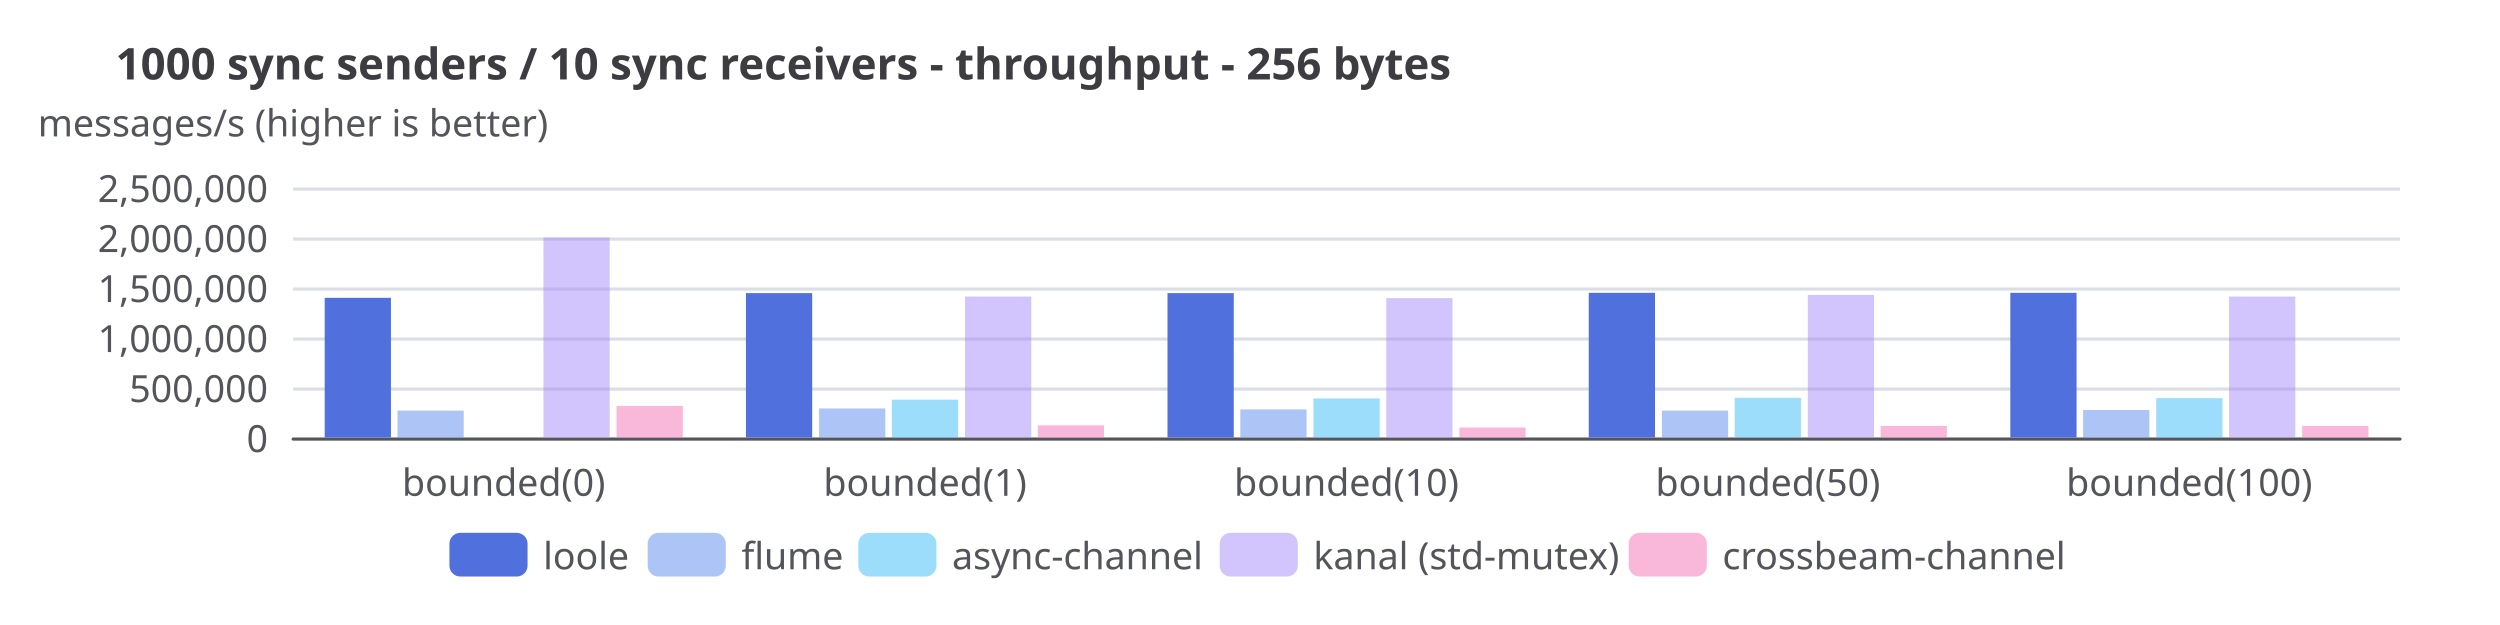
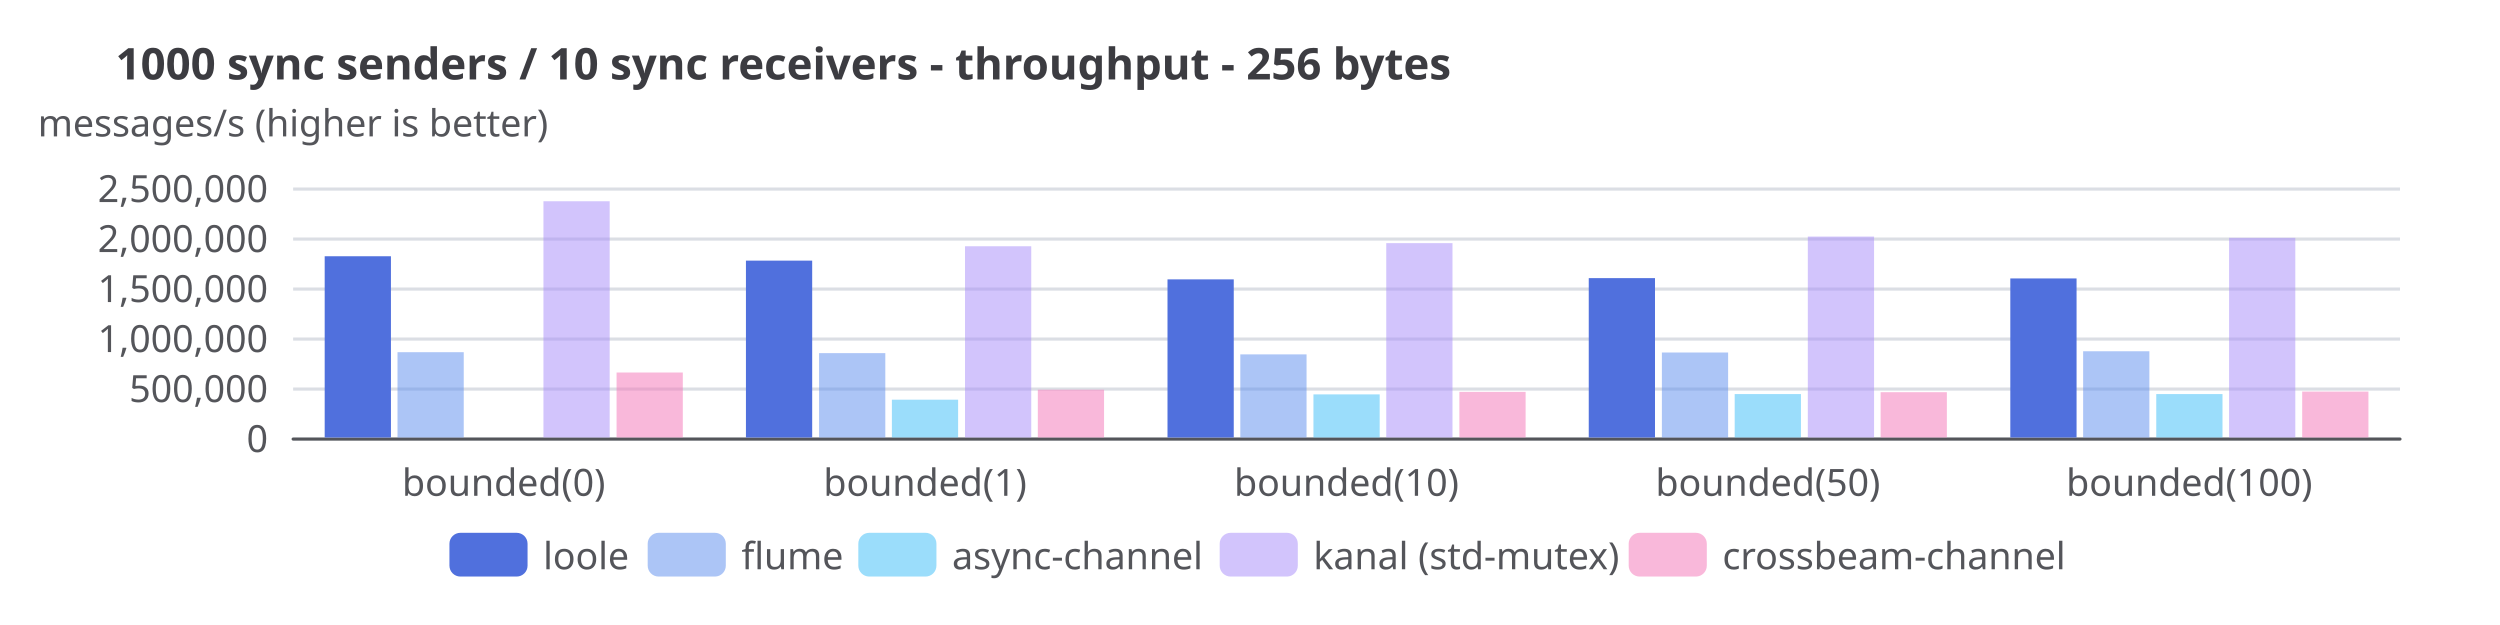
<svg xmlns="http://www.w3.org/2000/svg" width="800" height="200" version="1.1" baseProfile="full" viewBox="0 0 800 200">
  <rect width="800" height="200" x="0" y="0" fill="white" />
  <path d="M93.8 140.5L768 140.5" fill="none" pointer-events="visible" stroke="#dbdee4" class="zr5-cls-37" />
  <path d="M93.8 124.5L768 124.5" fill="none" pointer-events="visible" stroke="#dbdee4" class="zr5-cls-37" />
  <path d="M93.8 108.5L768 108.5" fill="none" pointer-events="visible" stroke="#dbdee4" class="zr5-cls-37" />
  <path d="M93.8 92.5L768 92.5" fill="none" pointer-events="visible" stroke="#dbdee4" class="zr5-cls-37" />
  <path d="M93.8 76.5L768 76.5" fill="none" pointer-events="visible" stroke="#dbdee4" class="zr5-cls-37" />
  <path d="M93.8 60.5L768 60.5" fill="none" pointer-events="visible" stroke="#dbdee4" class="zr5-cls-37" />
  <text dominant-baseline="central" text-anchor="middle" style="font-size:12px;font-family:sans-serif;" xml:space="preserve" y="-6" transform="translate(93.76 45)" fill="#54555a">messages/s (higher is better)</text>
  <path d="M93.8 140.5L768 140.5" fill="none" pointer-events="visible" stroke="#54555a" stroke-linecap="round" class="zr5-cls-37" />
  <text dominant-baseline="central" text-anchor="end" style="font-size:12px;font-family:sans-serif;" transform="translate(85.76 140)" fill="#54555a">0</text>
  <text dominant-baseline="central" text-anchor="end" style="font-size:12px;font-family:sans-serif;" transform="translate(85.76 124)" fill="#54555a">500,000</text>
  <text dominant-baseline="central" text-anchor="end" style="font-size:12px;font-family:sans-serif;" transform="translate(85.76 108)" fill="#54555a">1,000,000</text>
  <text dominant-baseline="central" text-anchor="end" style="font-size:12px;font-family:sans-serif;" transform="translate(85.76 92)" fill="#54555a">1,500,000</text>
  <text dominant-baseline="central" text-anchor="end" style="font-size:12px;font-family:sans-serif;" transform="translate(85.76 76)" fill="#54555a">2,000,000</text>
  <text dominant-baseline="central" text-anchor="end" style="font-size:12px;font-family:sans-serif;" transform="translate(85.76 60)" fill="#54555a">2,500,000</text>
  <text dominant-baseline="central" text-anchor="middle" style="font-size:12px;font-family:sans-serif;" y="6" transform="translate(161.184 148)" fill="#54555a">bounded(0)</text>
  <text dominant-baseline="central" text-anchor="middle" style="font-size:12px;font-family:sans-serif;" y="6" transform="translate(296.032 148)" fill="#54555a">bounded(1)</text>
  <text dominant-baseline="central" text-anchor="middle" style="font-size:12px;font-family:sans-serif;" y="6" transform="translate(430.88 148)" fill="#54555a">bounded(10)</text>
  <text dominant-baseline="central" text-anchor="middle" style="font-size:12px;font-family:sans-serif;" y="6" transform="translate(565.728 148)" fill="#54555a">bounded(50)</text>
  <text dominant-baseline="central" text-anchor="middle" style="font-size:12px;font-family:sans-serif;" y="6" transform="translate(700.576 148)" fill="#54555a">bounded(100)</text>
-   <path d="M103.9 140l21.2 0l0 -44.7l-21.2 0Z" fill="#5070dd" ecmeta_series_index="0" ecmeta_data_index="0" ecmeta_ssr_type="chart" class="zr5-cls-38" />
-   <path d="M238.7 140l21.2 0l0 -46.2l-21.2 0Z" fill="#5070dd" ecmeta_series_index="0" ecmeta_data_index="1" ecmeta_ssr_type="chart" class="zr5-cls-38" />
-   <path d="M373.6 140l21.2 0l0 -46.2l-21.2 0Z" fill="#5070dd" ecmeta_series_index="0" ecmeta_data_index="2" ecmeta_ssr_type="chart" class="zr5-cls-38" />
-   <path d="M508.4 140l21.2 0l0 -46.3l-21.2 0Z" fill="#5070dd" ecmeta_series_index="0" ecmeta_data_index="3" ecmeta_ssr_type="chart" class="zr5-cls-38" />
-   <path d="M643.3 140l21.2 0l0 -46.3l-21.2 0Z" fill="#5070dd" ecmeta_series_index="0" ecmeta_data_index="4" ecmeta_ssr_type="chart" class="zr5-cls-38" />
-   <path d="M127.2 140l21.2 0l0 -8.6l-21.2 0Z" fill="rgb(91,141,239)" fill-opacity="0.5" ecmeta_series_index="1" ecmeta_data_index="0" ecmeta_ssr_type="chart" class="zr5-cls-39" />
-   <path d="M262.1 140l21.2 0l0 -9.3l-21.2 0Z" fill="rgb(91,141,239)" fill-opacity="0.5" ecmeta_series_index="1" ecmeta_data_index="1" ecmeta_ssr_type="chart" class="zr5-cls-39" />
-   <path d="M396.9 140l21.2 0l0 -9l-21.2 0Z" fill="rgb(91,141,239)" fill-opacity="0.5" ecmeta_series_index="1" ecmeta_data_index="2" ecmeta_ssr_type="chart" class="zr5-cls-39" />
-   <path d="M531.8 140l21.2 0l0 -8.6l-21.2 0Z" fill="rgb(91,141,239)" fill-opacity="0.5" ecmeta_series_index="1" ecmeta_data_index="3" ecmeta_ssr_type="chart" class="zr5-cls-39" />
-   <path d="M666.6 140l21.2 0l0 -8.8l-21.2 0Z" fill="rgb(91,141,239)" fill-opacity="0.5" ecmeta_series_index="1" ecmeta_data_index="4" ecmeta_ssr_type="chart" class="zr5-cls-39" />
+   <path d="M103.9 140l21.2 0l0 -58l-21.2 0Z" fill="#5070dd" ecmeta_series_index="0" ecmeta_data_index="0" ecmeta_ssr_type="chart" class="zr5-cls-38" />
+   <path d="M238.7 140l21.2 0l0 -56.6l-21.2 0Z" fill="#5070dd" ecmeta_series_index="0" ecmeta_data_index="1" ecmeta_ssr_type="chart" class="zr5-cls-38" />
+   <path d="M373.6 140l21.2 0l0 -50.6l-21.2 0Z" fill="#5070dd" ecmeta_series_index="0" ecmeta_data_index="2" ecmeta_ssr_type="chart" class="zr5-cls-38" />
+   <path d="M508.4 140l21.2 0l0 -51l-21.2 0Z" fill="#5070dd" ecmeta_series_index="0" ecmeta_data_index="3" ecmeta_ssr_type="chart" class="zr5-cls-38" />
+   <path d="M643.3 140l21.2 0l0 -50.9l-21.2 0Z" fill="#5070dd" ecmeta_series_index="0" ecmeta_data_index="4" ecmeta_ssr_type="chart" class="zr5-cls-38" />
+   <path d="M127.2 140l21.2 0l0 -27.3l-21.2 0Z" fill="rgb(91,141,239)" fill-opacity="0.5" ecmeta_series_index="1" ecmeta_data_index="0" ecmeta_ssr_type="chart" class="zr5-cls-39" />
+   <path d="M262.1 140l21.2 0l0 -27l-21.2 0Z" fill="rgb(91,141,239)" fill-opacity="0.5" ecmeta_series_index="1" ecmeta_data_index="1" ecmeta_ssr_type="chart" class="zr5-cls-39" />
+   <path d="M396.9 140l21.2 0l0 -26.6l-21.2 0Z" fill="rgb(91,141,239)" fill-opacity="0.5" ecmeta_series_index="1" ecmeta_data_index="2" ecmeta_ssr_type="chart" class="zr5-cls-39" />
+   <path d="M531.8 140l21.2 0l0 -27.2l-21.2 0Z" fill="rgb(91,141,239)" fill-opacity="0.5" ecmeta_series_index="1" ecmeta_data_index="3" ecmeta_ssr_type="chart" class="zr5-cls-39" />
+   <path d="M666.6 140l21.2 0l0 -27.6l-21.2 0Z" fill="rgb(91,141,239)" fill-opacity="0.5" ecmeta_series_index="1" ecmeta_data_index="4" ecmeta_ssr_type="chart" class="zr5-cls-39" />
  <path d="M285.4 140l21.2 0l0 -12.1l-21.2 0Z" fill="rgb(56,189,248)" fill-opacity="0.5" ecmeta_series_index="2" ecmeta_data_index="1" ecmeta_ssr_type="chart" class="zr5-cls-40" />
-   <path d="M420.3 140l21.2 0l0 -12.5l-21.2 0Z" fill="rgb(56,189,248)" fill-opacity="0.5" ecmeta_series_index="2" ecmeta_data_index="2" ecmeta_ssr_type="chart" class="zr5-cls-40" />
-   <path d="M555.1 140l21.2 0l0 -12.7l-21.2 0Z" fill="rgb(56,189,248)" fill-opacity="0.5" ecmeta_series_index="2" ecmeta_data_index="3" ecmeta_ssr_type="chart" class="zr5-cls-40" />
-   <path d="M690 140l21.2 0l0 -12.6l-21.2 0Z" fill="rgb(56,189,248)" fill-opacity="0.5" ecmeta_series_index="2" ecmeta_data_index="4" ecmeta_ssr_type="chart" class="zr5-cls-40" />
-   <path d="M173.9 140l21.2 0l0 -64l-21.2 0Z" fill="rgb(167,139,250)" fill-opacity="0.5" ecmeta_series_index="3" ecmeta_data_index="0" ecmeta_ssr_type="chart" class="zr5-cls-41" />
-   <path d="M308.8 140l21.2 0l0 -45.1l-21.2 0Z" fill="rgb(167,139,250)" fill-opacity="0.5" ecmeta_series_index="3" ecmeta_data_index="1" ecmeta_ssr_type="chart" class="zr5-cls-41" />
-   <path d="M443.6 140l21.2 0l0 -44.6l-21.2 0Z" fill="rgb(167,139,250)" fill-opacity="0.5" ecmeta_series_index="3" ecmeta_data_index="2" ecmeta_ssr_type="chart" class="zr5-cls-41" />
-   <path d="M578.5 140l21.2 0l0 -45.6l-21.2 0Z" fill="rgb(167,139,250)" fill-opacity="0.5" ecmeta_series_index="3" ecmeta_data_index="3" ecmeta_ssr_type="chart" class="zr5-cls-41" />
-   <path d="M713.3 140l21.2 0l0 -45.1l-21.2 0Z" fill="rgb(167,139,250)" fill-opacity="0.5" ecmeta_series_index="3" ecmeta_data_index="4" ecmeta_ssr_type="chart" class="zr5-cls-41" />
-   <path d="M197.3 140l21.2 0l0 -10.1l-21.2 0Z" fill="rgb(244,114,182)" fill-opacity="0.5" ecmeta_series_index="4" ecmeta_data_index="0" ecmeta_ssr_type="chart" class="zr5-cls-42" />
-   <path d="M332.1 140l21.2 0l0 -3.9l-21.2 0Z" fill="rgb(244,114,182)" fill-opacity="0.5" ecmeta_series_index="4" ecmeta_data_index="1" ecmeta_ssr_type="chart" class="zr5-cls-42" />
-   <path d="M467 140l21.2 0l0 -3.2l-21.2 0Z" fill="rgb(244,114,182)" fill-opacity="0.5" ecmeta_series_index="4" ecmeta_data_index="2" ecmeta_ssr_type="chart" class="zr5-cls-42" />
-   <path d="M601.8 140l21.2 0l0 -3.7l-21.2 0Z" fill="rgb(244,114,182)" fill-opacity="0.5" ecmeta_series_index="4" ecmeta_data_index="3" ecmeta_ssr_type="chart" class="zr5-cls-42" />
-   <path d="M736.7 140l21.2 0l0 -3.7l-21.2 0Z" fill="rgb(244,114,182)" fill-opacity="0.5" ecmeta_series_index="4" ecmeta_data_index="4" ecmeta_ssr_type="chart" class="zr5-cls-42" />
+   <path d="M420.3 140l21.2 0l0 -13.8l-21.2 0Z" fill="rgb(56,189,248)" fill-opacity="0.5" ecmeta_series_index="2" ecmeta_data_index="2" ecmeta_ssr_type="chart" class="zr5-cls-40" />
+   <path d="M555.1 140l21.2 0l0 -13.9l-21.2 0Z" fill="rgb(56,189,248)" fill-opacity="0.5" ecmeta_series_index="2" ecmeta_data_index="3" ecmeta_ssr_type="chart" class="zr5-cls-40" />
+   <path d="M690 140l21.2 0l0 -13.9l-21.2 0Z" fill="rgb(56,189,248)" fill-opacity="0.5" ecmeta_series_index="2" ecmeta_data_index="4" ecmeta_ssr_type="chart" class="zr5-cls-40" />
+   <path d="M173.9 140l21.2 0l0 -75.6l-21.2 0Z" fill="rgb(167,139,250)" fill-opacity="0.5" ecmeta_series_index="3" ecmeta_data_index="0" ecmeta_ssr_type="chart" class="zr5-cls-41" />
+   <path d="M308.8 140l21.2 0l0 -61.2l-21.2 0Z" fill="rgb(167,139,250)" fill-opacity="0.5" ecmeta_series_index="3" ecmeta_data_index="1" ecmeta_ssr_type="chart" class="zr5-cls-41" />
+   <path d="M443.6 140l21.2 0l0 -62.2l-21.2 0Z" fill="rgb(167,139,250)" fill-opacity="0.5" ecmeta_series_index="3" ecmeta_data_index="2" ecmeta_ssr_type="chart" class="zr5-cls-41" />
+   <path d="M578.5 140l21.2 0l0 -64.3l-21.2 0Z" fill="rgb(167,139,250)" fill-opacity="0.5" ecmeta_series_index="3" ecmeta_data_index="3" ecmeta_ssr_type="chart" class="zr5-cls-41" />
+   <path d="M713.3 140l21.2 0l0 -63.9l-21.2 0Z" fill="rgb(167,139,250)" fill-opacity="0.5" ecmeta_series_index="3" ecmeta_data_index="4" ecmeta_ssr_type="chart" class="zr5-cls-41" />
+   <path d="M197.3 140l21.2 0l0 -20.8l-21.2 0Z" fill="rgb(244,114,182)" fill-opacity="0.5" ecmeta_series_index="4" ecmeta_data_index="0" ecmeta_ssr_type="chart" class="zr5-cls-42" />
+   <path d="M332.1 140l21.2 0l0 -15.3l-21.2 0Z" fill="rgb(244,114,182)" fill-opacity="0.5" ecmeta_series_index="4" ecmeta_data_index="1" ecmeta_ssr_type="chart" class="zr5-cls-42" />
+   <path d="M467 140l21.2 0l0 -14.6l-21.2 0Z" fill="rgb(244,114,182)" fill-opacity="0.5" ecmeta_series_index="4" ecmeta_data_index="2" ecmeta_ssr_type="chart" class="zr5-cls-42" />
+   <path d="M601.8 140l21.2 0l0 -14.5l-21.2 0Z" fill="rgb(244,114,182)" fill-opacity="0.5" ecmeta_series_index="4" ecmeta_data_index="3" ecmeta_ssr_type="chart" class="zr5-cls-42" />
+   <path d="M736.7 140l21.2 0l0 -14.7l-21.2 0Z" fill="rgb(244,114,182)" fill-opacity="0.5" ecmeta_series_index="4" ecmeta_data_index="4" ecmeta_ssr_type="chart" class="zr5-cls-42" />
  <path d="M-5 -5.5l522.4 0l0 25l-522.4 0Z" transform="translate(143.82 170.5)" fill="rgb(0,0,0)" fill-opacity="0" stroke="#b7b9be" stroke-width="0" class="zr5-cls-37" />
  <path d="M3.5 0L21.5 0A3.5 3.5 0 0 1 25 3.5L25 10.5A3.5 3.5 0 0 1 21.5 14L3.5 14A3.5 3.5 0 0 1 0 10.5L0 3.5A3.5 3.5 0 0 1 3.5 0Z" transform="translate(143.82 170.5)" fill="#5070dd" ecmeta_series_index="0" ecmeta_data_index="0" ecmeta_ssr_type="legend" ecmeta_silent="true" class="zr5-cls-37" />
  <text dominant-baseline="central" text-anchor="start" style="font-size:12px;font-family:sans-serif;" x="30" y="7" transform="translate(143.82 170.5)" fill="#54555a">loole</text>
  <path d="M0 0l55.4 0l0 14l-55.4 0Z" transform="translate(143.82 170.5)" fill="none" pointer-events="visible" ecmeta_series_index="0" ecmeta_data_index="0" ecmeta_ssr_type="legend" class="zr5-cls-43" />
  <path d="M3.5 0L21.5 0A3.5 3.5 0 0 1 25 3.5L25 10.5A3.5 3.5 0 0 1 21.5 14L3.5 14A3.5 3.5 0 0 1 0 10.5L0 3.5A3.5 3.5 0 0 1 3.5 0Z" transform="translate(207.26 170.5)" fill="rgb(91,141,239)" fill-opacity="0.5" ecmeta_series_index="1" ecmeta_data_index="1" ecmeta_ssr_type="legend" ecmeta_silent="true" class="zr5-cls-37" />
  <text dominant-baseline="central" text-anchor="start" style="font-size:12px;font-family:sans-serif;" x="30" y="7" transform="translate(207.26 170.5)" fill="#54555a">flume</text>
  <path d="M0 0l59.4 0l0 14l-59.4 0Z" transform="translate(207.26 170.5)" fill="none" pointer-events="visible" ecmeta_series_index="1" ecmeta_data_index="1" ecmeta_ssr_type="legend" class="zr5-cls-43" />
  <path d="M3.5 0L21.5 0A3.5 3.5 0 0 1 25 3.5L25 10.5A3.5 3.5 0 0 1 21.5 14L3.5 14A3.5 3.5 0 0 1 0 10.5L0 3.5A3.5 3.5 0 0 1 3.5 0Z" transform="translate(274.66 170.5)" fill="rgb(56,189,248)" fill-opacity="0.5" ecmeta_series_index="2" ecmeta_data_index="2" ecmeta_ssr_type="legend" ecmeta_silent="true" class="zr5-cls-37" />
  <text dominant-baseline="central" text-anchor="start" style="font-size:12px;font-family:sans-serif;" x="30" y="7" transform="translate(274.66 170.5)" fill="#54555a">async-channel</text>
  <path d="M0 0l107.6 0l0 14l-107.6 0Z" transform="translate(274.66 170.5)" fill="none" pointer-events="visible" ecmeta_series_index="2" ecmeta_data_index="2" ecmeta_ssr_type="legend" class="zr5-cls-43" />
  <path d="M3.5 0L21.5 0A3.5 3.5 0 0 1 25 3.5L25 10.5A3.5 3.5 0 0 1 21.5 14L3.5 14A3.5 3.5 0 0 1 0 10.5L0 3.5A3.5 3.5 0 0 1 3.5 0Z" transform="translate(390.3 170.5)" fill="rgb(167,139,250)" fill-opacity="0.5" ecmeta_series_index="3" ecmeta_data_index="3" ecmeta_ssr_type="legend" ecmeta_silent="true" class="zr5-cls-37" />
  <text dominant-baseline="central" text-anchor="start" style="font-size:12px;font-family:sans-serif;" xml:space="preserve" x="30" y="7" transform="translate(390.3 170.5)" fill="#54555a">kanal (std-mutex)</text>
  <path d="M0 0l122.9 0l0 14l-122.9 0Z" transform="translate(390.3 170.5)" fill="none" pointer-events="visible" ecmeta_series_index="3" ecmeta_data_index="3" ecmeta_ssr_type="legend" class="zr5-cls-43" />
  <path d="M3.5 0L21.5 0A3.5 3.5 0 0 1 25 3.5L25 10.5A3.5 3.5 0 0 1 21.5 14L3.5 14A3.5 3.5 0 0 1 0 10.5L0 3.5A3.5 3.5 0 0 1 3.5 0Z" transform="translate(521.18 170.5)" fill="rgb(244,114,182)" fill-opacity="0.5" ecmeta_series_index="4" ecmeta_data_index="4" ecmeta_ssr_type="legend" ecmeta_silent="true" class="zr5-cls-37" />
  <text dominant-baseline="central" text-anchor="start" style="font-size:12px;font-family:sans-serif;" x="30" y="7" transform="translate(521.18 170.5)" fill="#54555a">crossbeam-channel</text>
  <path d="M0 0l135 0l0 14l-135 0Z" transform="translate(521.18 170.5)" fill="none" pointer-events="visible" ecmeta_series_index="4" ecmeta_data_index="4" ecmeta_ssr_type="legend" class="zr5-cls-43" />
  <path d="M-5 -5l402.3 0l0 24l-402.3 0Z" transform="translate(37 13)" fill="rgb(0,0,0)" fill-opacity="0" stroke="#3c3c41" stroke-width="0" class="zr5-cls-37" />
  <text dominant-baseline="central" text-anchor="start" style="font-size:14px;font-family:sans-serif;font-weight:bold;" xml:space="preserve" y="7" transform="translate(37 13)" fill="#3c3c41">1000 sync senders / 10 sync receivers - throughput - 256 bytes</text>
  <style>
.zr5-cls-37:hover {
pointer-events:none;
}
.zr5-cls-38:hover {
cursor:pointer;
fill:rgba(88,123,243,1);
}
.zr5-cls-39:hover {
cursor:pointer;
fill:rgba(100,155,255,0.5);
}
.zr5-cls-40:hover {
cursor:pointer;
fill:rgba(61,207,255,0.5);
}
.zr5-cls-41:hover {
cursor:pointer;
fill:rgba(183,152,255,0.5);
}
.zr5-cls-42:hover {
cursor:pointer;
fill:rgba(255,125,200,0.5);
}
.zr5-cls-43:hover {
cursor:pointer;
fill:rgba(0,0,0,0);
}



</style>
</svg>
